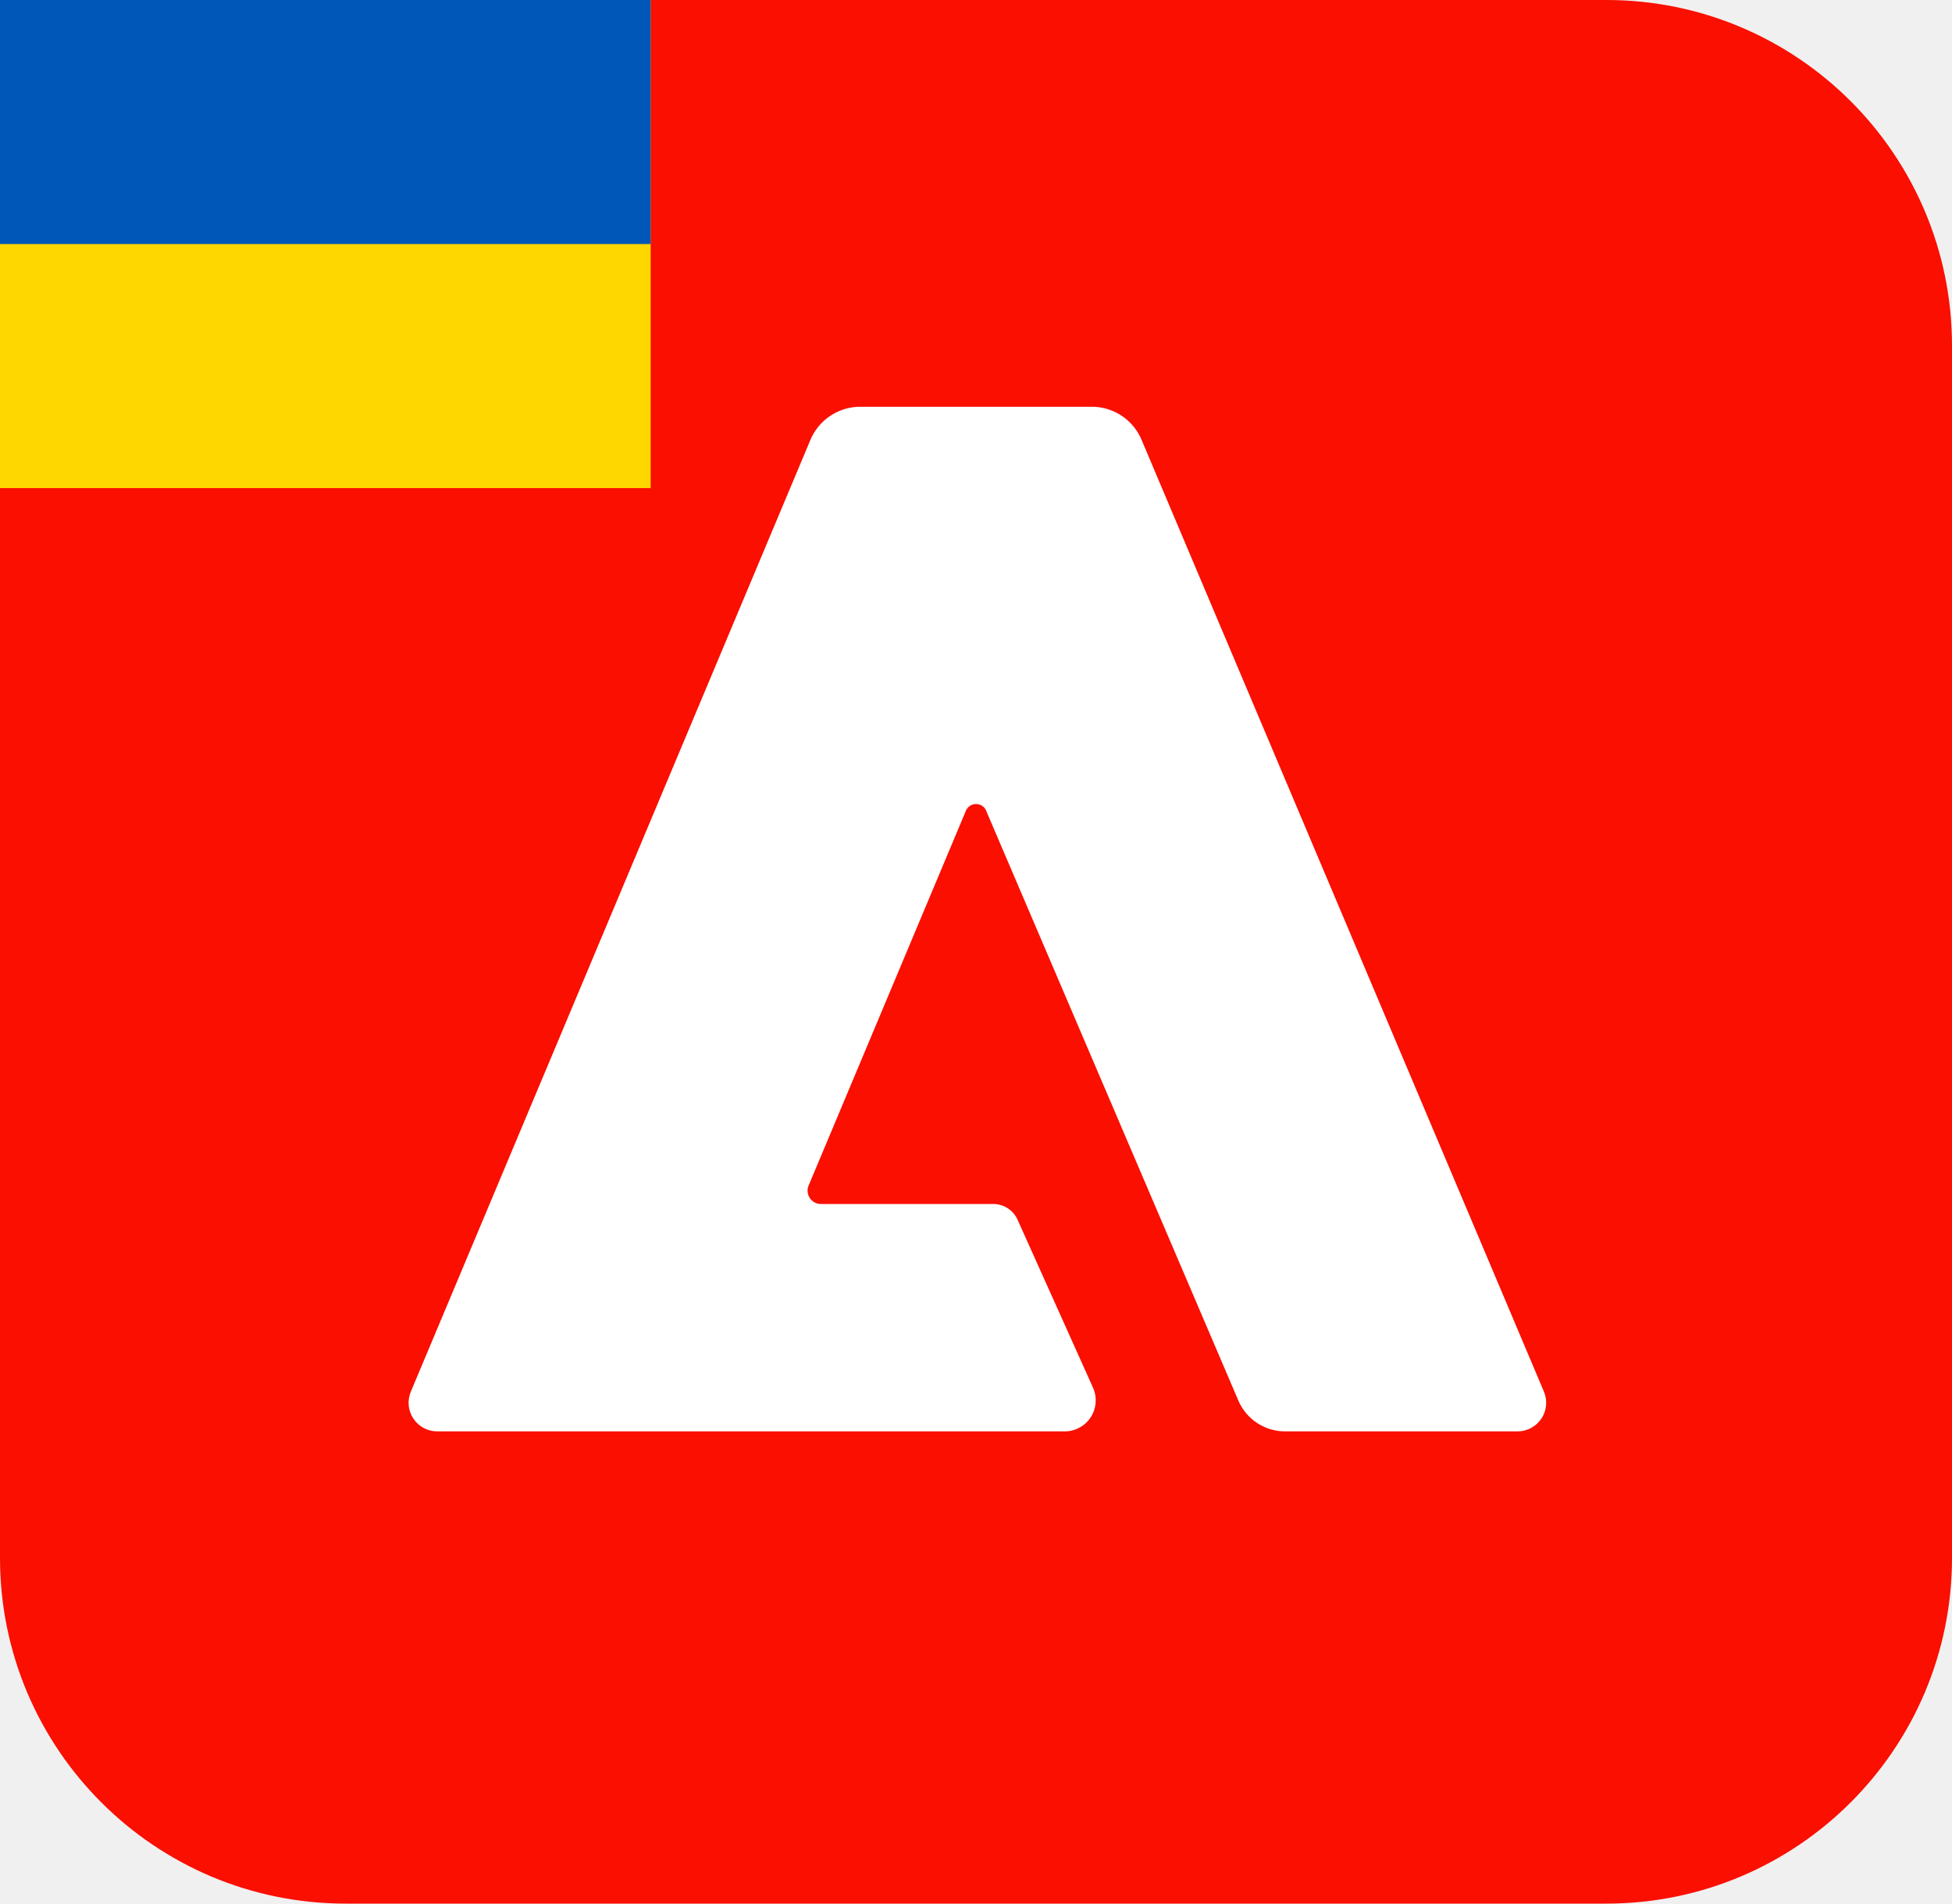
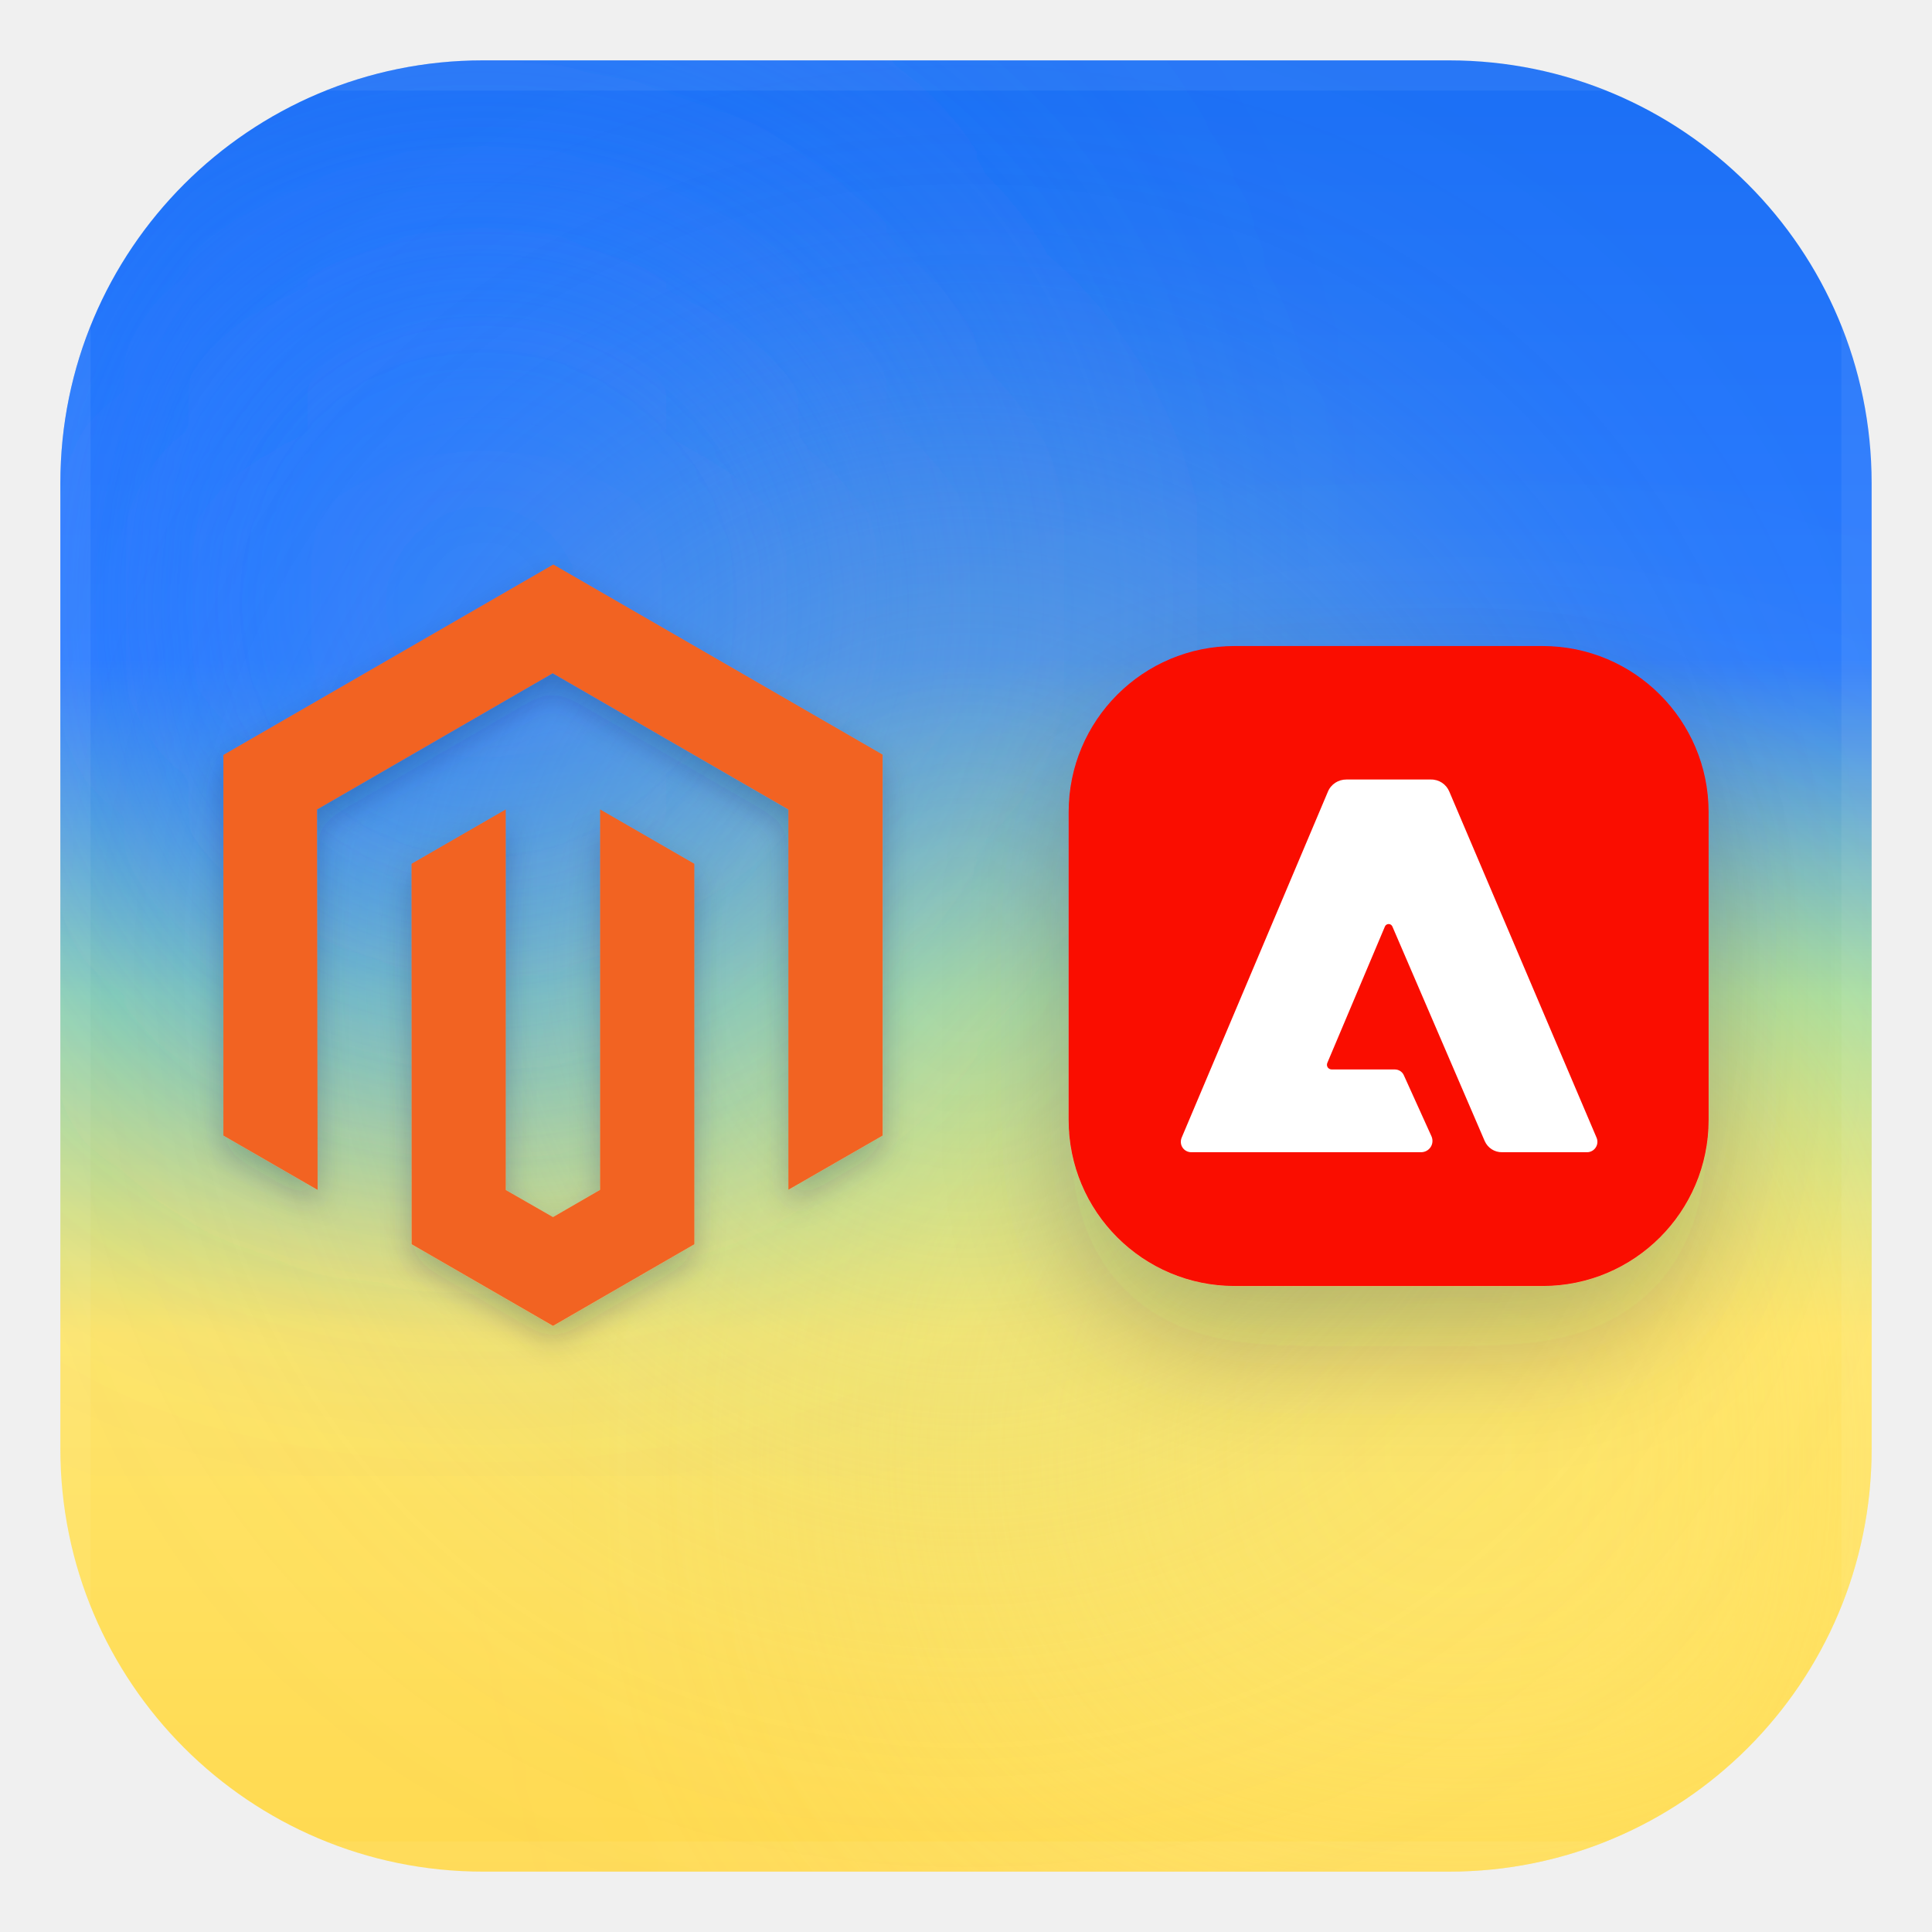
- <svg xmlns="http://www.w3.org/2000/svg" viewBox="0 0 240 234">
-   <rect fill="#fa0f00" height="234" rx="42.5" width="240" />
-   <path d="m186.617 175.95h-28.506a6.243 6.243 0 0 1 -5.847-3.769l-30.947-72.359a1.364 1.364 0 0 0 -2.611-.034l-19.286 45.943a1.635 1.635 0 0 0 1.507 2.269h21.199a3.27 3.27 0 0 1 3.011 1.994l9.281 20.655a3.812 3.812 0 0 1 -3.508 5.302h-77.176a3.518 3.518 0 0 1 -3.213-4.904l49.09-116.902a6.639 6.639 0 0 1 6.232-4.144h28.314a6.628 6.628 0 0 1 6.233 4.144l49.429 116.902a3.517 3.517 0 0 1 -3.202 4.904z" fill="#fff" />
-   <rect fill="#ffd700" height="60" width="80" />
-   <rect fill="#0057b8" height="30" width="80" />
+ <svg xmlns="http://www.w3.org/2000/svg" viewBox="0 0 32 32">
+   <defs>
+     <clipPath id="tileClip">
+       <rect x="1" y="1" width="30" height="30" rx="7" />
+     </clipPath>
+     <linearGradient id="bgGradient" x1="0" y1="1" x2="0" y2="32" gradientUnits="userSpaceOnUse">
+       <stop offset="0" stop-color="#1B6FF5" />
+       <stop offset="0.32" stop-color="#2B7BFF" />
+       <stop offset="0.5" stop-color="#9ADCA9" />
+       <stop offset="0.68" stop-color="#FFE56A" />
+       <stop offset="1" stop-color="#FFD84D" />
+     </linearGradient>
+     <filter id="orbBlur" x="-45%" y="-45%" width="190%" height="190%">
+       <feGaussianBlur stdDeviation="4.6" />
+     </filter>
+     <filter id="shadow" x="-30%" y="-30%" width="160%" height="160%">
+       <feDropShadow dx="0" dy="1" stdDeviation="1" flood-color="#0A214B" flood-opacity="0.24" />
+     </filter>
+   </defs>
+   <rect x="1" y="1" width="30" height="30" rx="7" fill="url(#bgGradient)" />
+   <g clip-path="url(#tileClip)">
+     <circle cx="8" cy="10" r="7.6" fill="#2B7BFF" opacity="0.8" filter="url(#orbBlur)" />
+     <circle cx="24.2" cy="24.2" r="8.6" fill="#FFE56A" opacity="0.72" filter="url(#orbBlur)" />
+     <circle cx="16" cy="16" r="8.8" fill="#BFE09B" opacity="0.32" filter="url(#orbBlur)" />
+     <rect x="1" y="1" width="30" height="30" fill="none" stroke="#FFFFFF" stroke-opacity="0.06" stroke-width="1" />
+   </g>
+   <g fill="#F26322" filter="url(#shadow)" transform="translate(3.7 9.35) scale(0.255)">
+     <polygon points="21.43 0 0 12.37 0 37.09 6.12 40.62 6.08 15.91 21.39 7.06 36.7 15.91 36.7 40.61 42.82 37.09 42.82 12.35 21.43 0" />
+     <polygon points="24.47 40.62 21.41 42.39 18.34 40.63 18.34 15.91 12.22 19.44 12.23 44.15 21.41 49.45 30.59 44.15 30.59 19.44 24.47 15.91 24.47 40.62" />
+   </g>
+   <g filter="url(#shadow)">
+     <rect x="17.7" y="10.7" width="10.6" height="10.6" rx="2.75" fill="#FA0F00" />
+     <path d="M24.883 23.309L21.082 23.309C20.742 23.316 20.438 23.117 20.301 22.809L16.176 13.223C16.152 13.148 16.082 13.094 16.004 13.094C15.922 13.094 15.852 13.145 15.828 13.219L13.258 19.305C13.227 19.375 13.234 19.449 13.273 19.512C13.316 19.57 13.383 19.605 13.457 19.605L16.285 19.605C16.457 19.605 16.617 19.711 16.684 19.871L17.922 22.605C17.988 22.762 17.973 22.941 17.879 23.082C17.785 23.223 17.625 23.309 17.453 23.309L7.164 23.309C7.008 23.309 6.859 23.23 6.773 23.098C6.688 22.969 6.676 22.805 6.734 22.66L13.281 7.172C13.418 6.836 13.75 6.621 14.113 6.625L17.887 6.625C18.254 6.617 18.582 6.836 18.719 7.172L25.309 22.66C25.371 22.805 25.355 22.969 25.27 23.098C25.184 23.23 25.039 23.309 24.883 23.309Z" fill="#FFFFFF" transform="translate(17.08 10.46) scale(0.37)" />
+   </g>
</svg>
